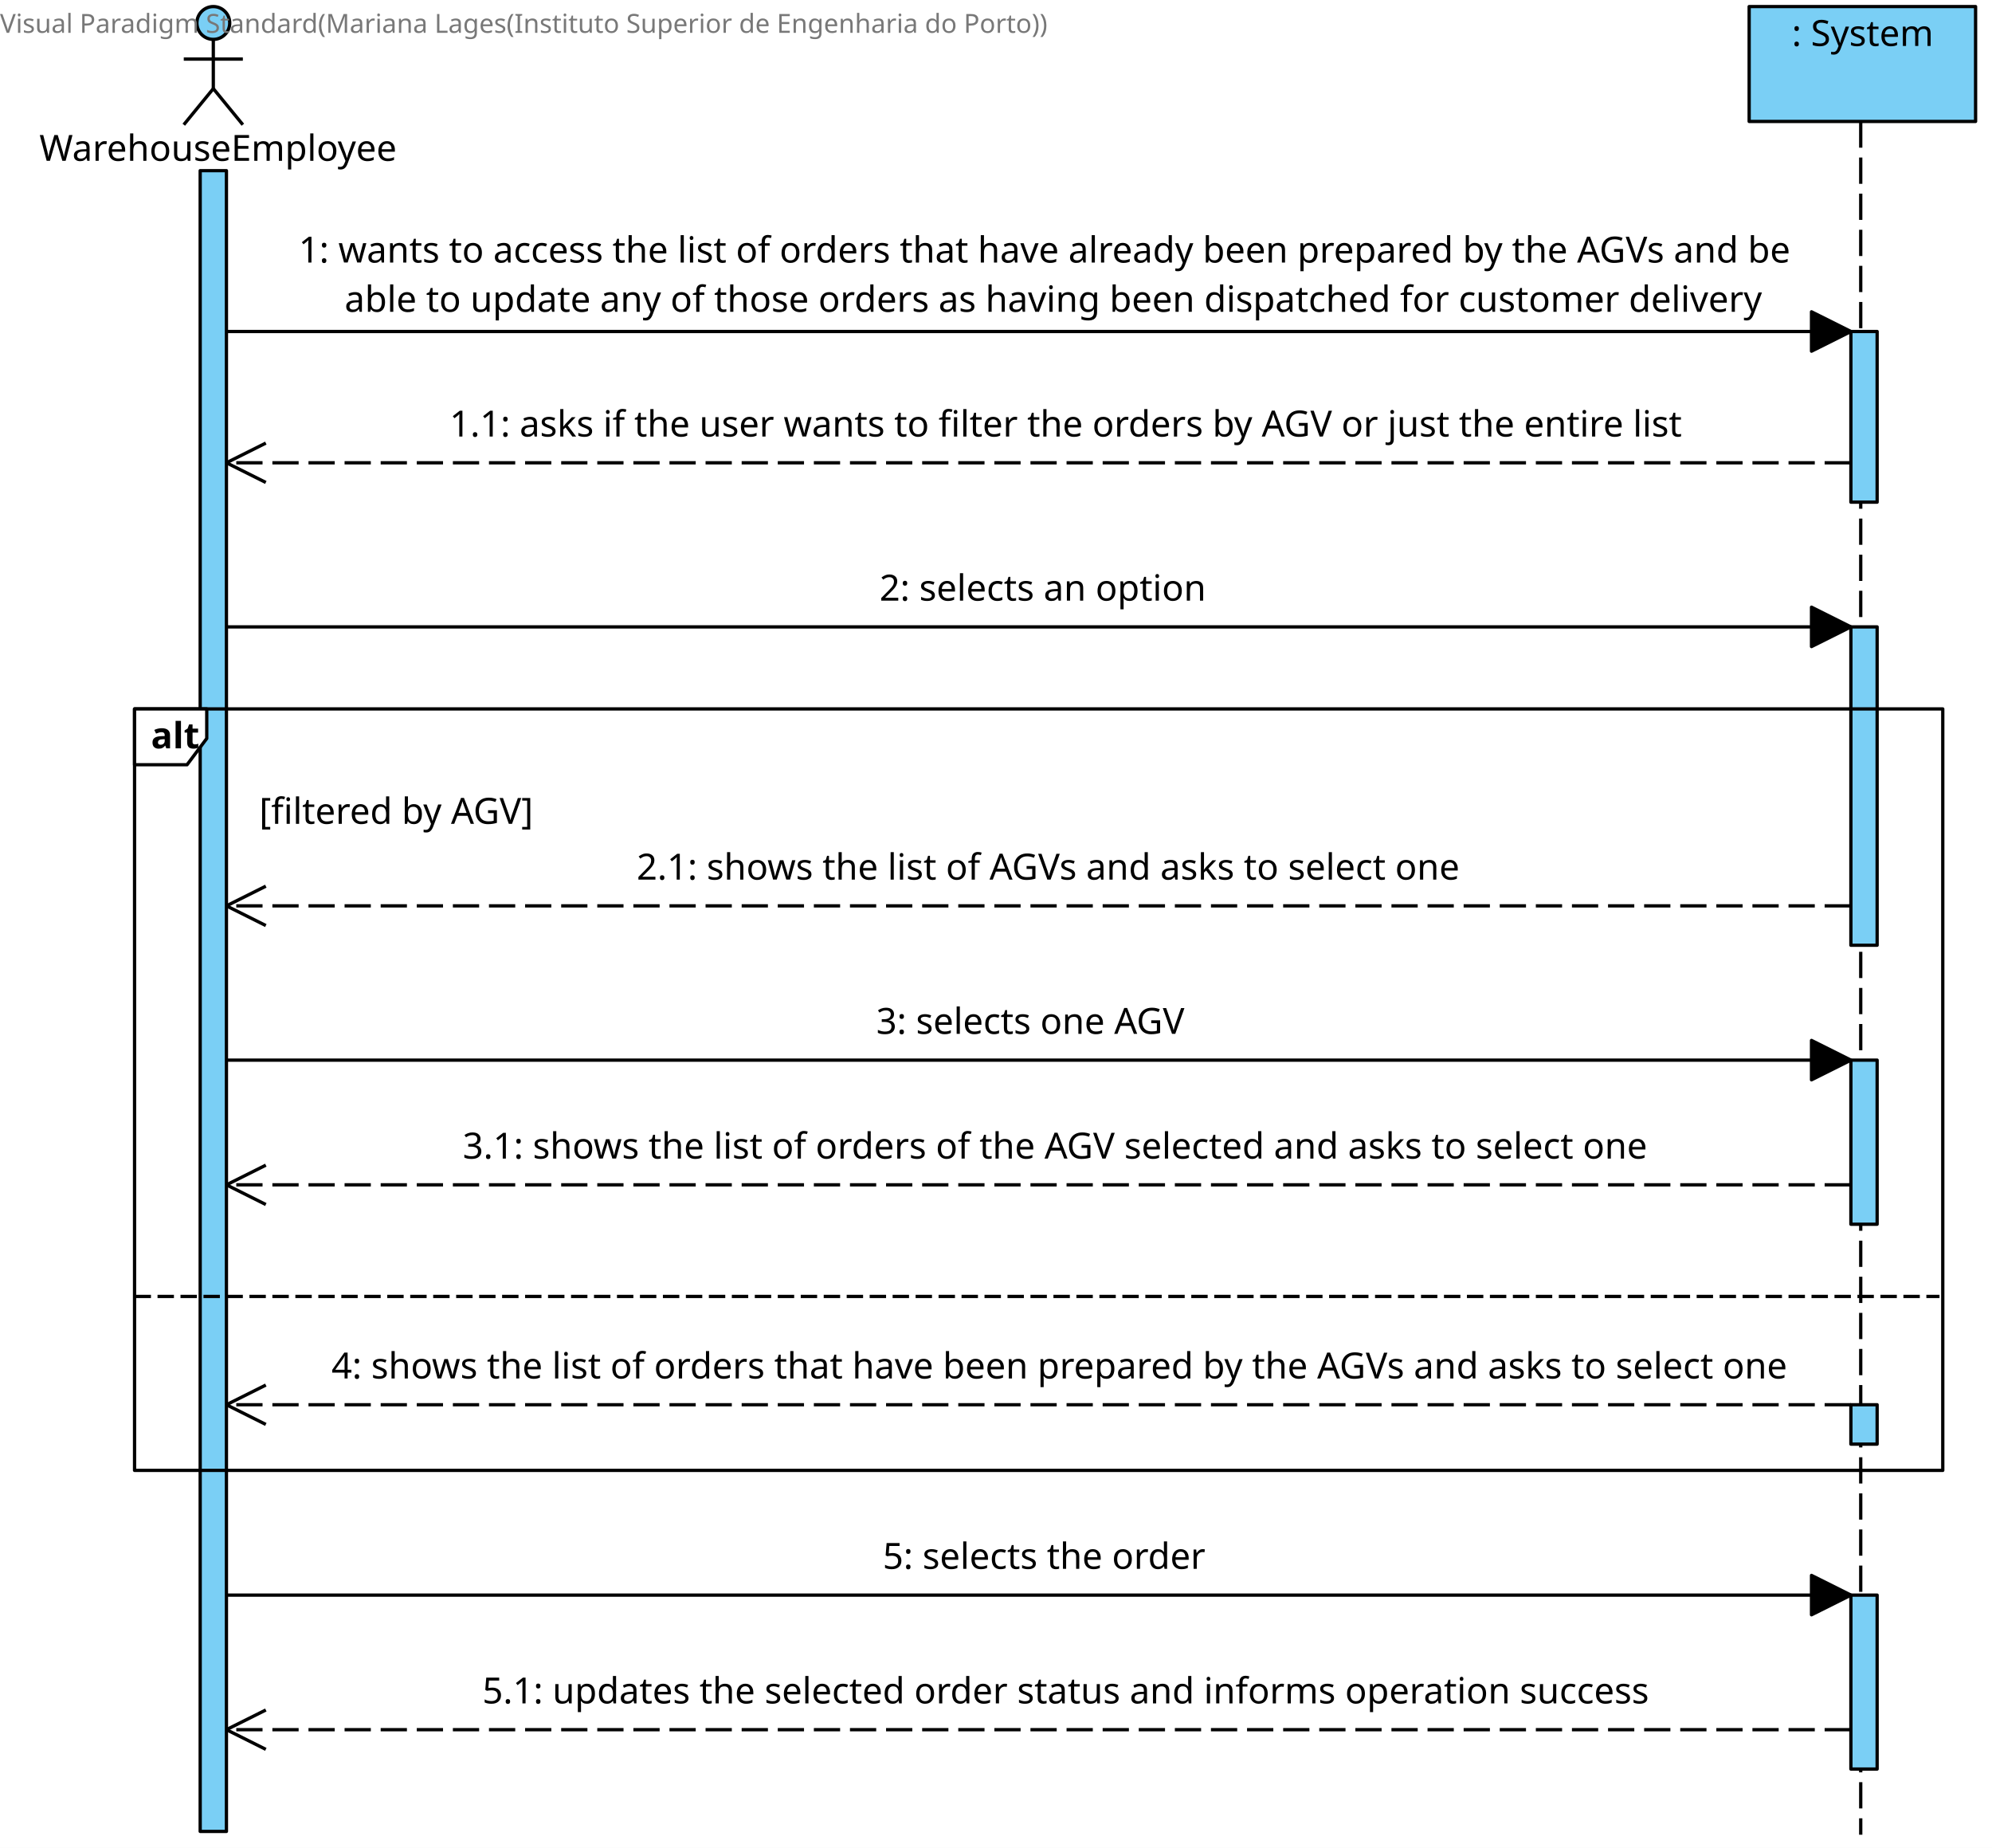
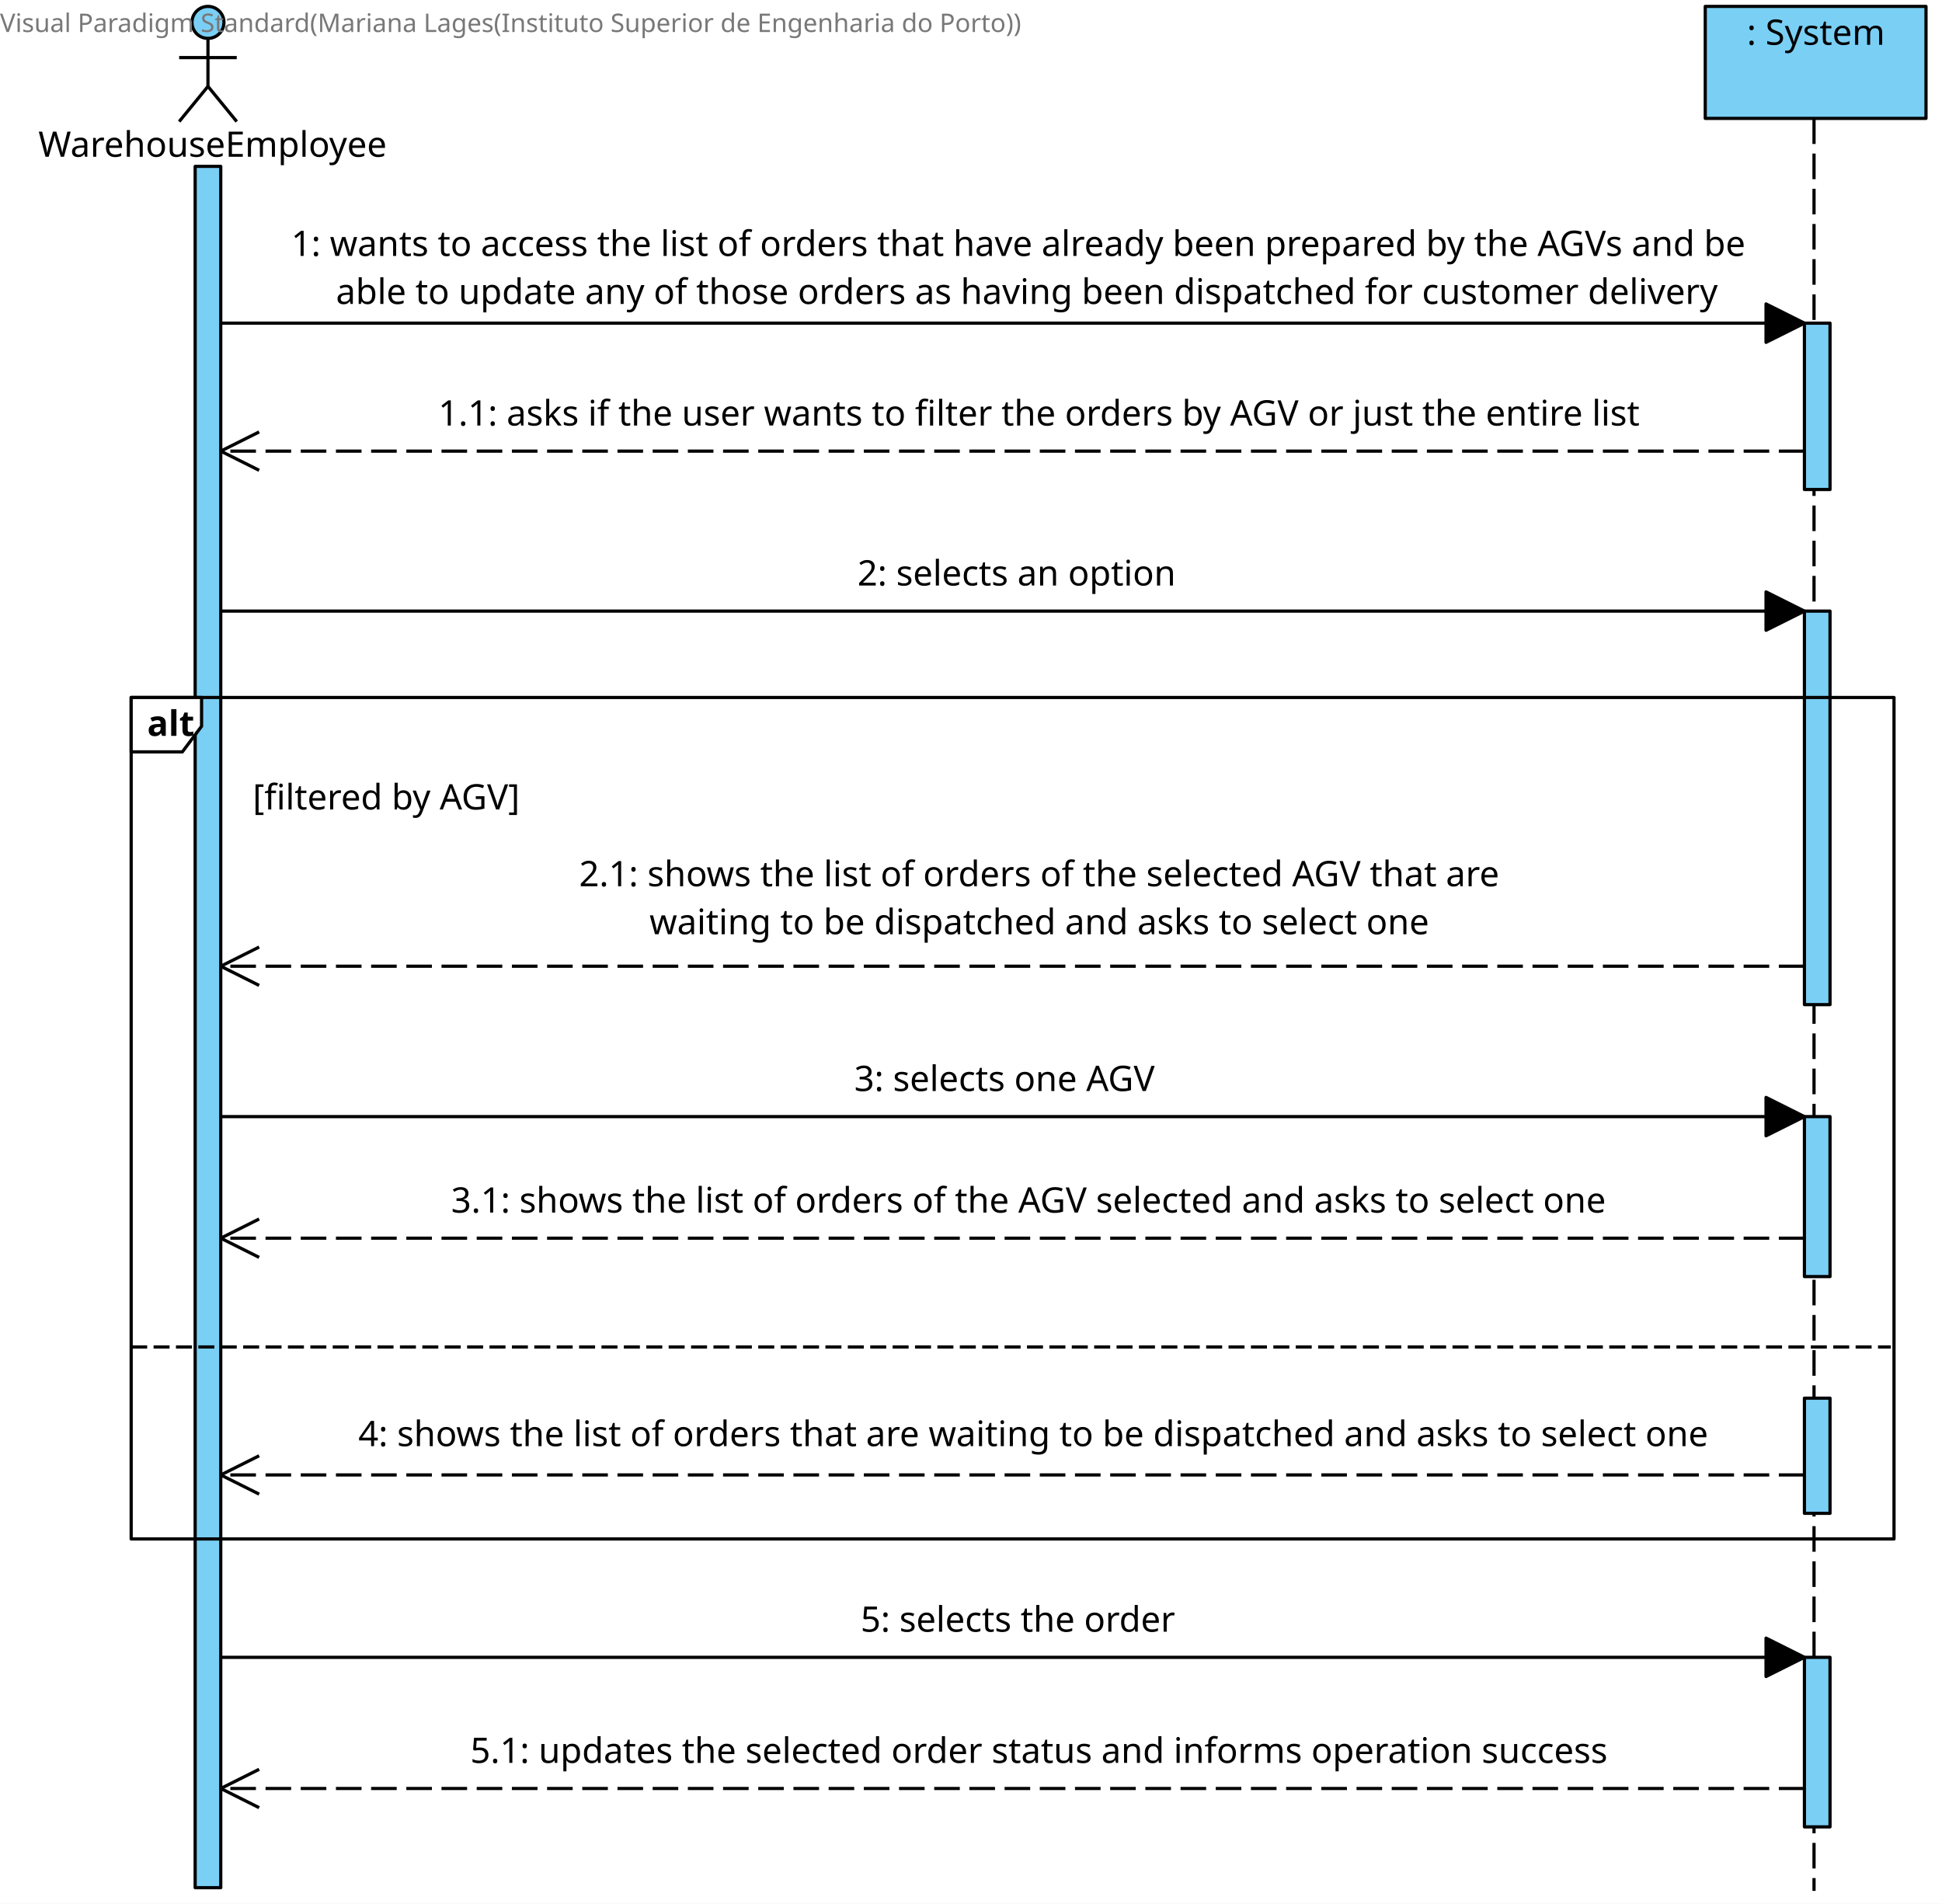
- <svg xmlns="http://www.w3.org/2000/svg" fill-opacity="0" color-rendering="auto" color-interpolation="auto" text-rendering="auto" stroke="rgb(0,0,0)" stroke-linecap="square" width="607" stroke-miterlimit="10" shape-rendering="auto" stroke-opacity="0" fill="rgb(0,0,0)" stroke-dasharray="none" font-weight="normal" stroke-width="1" height="563" font-family="'Dialog'" font-style="normal" stroke-linejoin="miter" font-size="12px" stroke-dashoffset="0" image-rendering="auto">
+ <svg xmlns="http://www.w3.org/2000/svg" fill-opacity="0" color-rendering="auto" color-interpolation="auto" text-rendering="auto" stroke="rgb(0,0,0)" stroke-linecap="square" width="607" stroke-miterlimit="10" shape-rendering="auto" stroke-opacity="0" fill="rgb(0,0,0)" stroke-dasharray="none" font-weight="normal" stroke-width="1" height="595" font-family="'Dialog'" font-style="normal" stroke-linejoin="miter" font-size="12px" stroke-dashoffset="0" image-rendering="auto">
  <defs id="genericDefs" />
  <g>
    <defs id="defs1">
      <clipPath clipPathUnits="userSpaceOnUse" id="clipPath1">
-         <path d="M-7 -7 L71 -7 L71 568 L-7 568 L-7 -7 Z" />
+         <path d="M-7 -7 L71 -7 L71 600 L-7 600 L-7 -7 Z" />
      </clipPath>
      <clipPath clipPathUnits="userSpaceOnUse" id="clipPath2">
-         <path d="M-7 -7 L81 -7 L81 568 L-7 568 L-7 -7 Z" />
+         <path d="M-7 -7 L81 -7 L81 600 L-7 600 L-7 -7 Z" />
      </clipPath>
      <clipPath clipPathUnits="userSpaceOnUse" id="clipPath3">
        <path d="M-7 -7 L19 -7 L19 63 L-7 63 L-7 -7 Z" />
      </clipPath>
      <clipPath clipPathUnits="userSpaceOnUse" id="clipPath4">
        <path d="M-7 -7 L19 -7 L19 64 L-7 64 L-7 -7 Z" />
      </clipPath>
      <clipPath clipPathUnits="userSpaceOnUse" id="clipPath5">
-         <path d="M-7 -7 L19 -7 L19 108 L-7 108 L-7 -7 Z" />
+         <path d="M-7 -7 L19 -7 L19 134 L-7 134 L-7 -7 Z" />
      </clipPath>
      <clipPath clipPathUnits="userSpaceOnUse" id="clipPath6">
-         <path d="M-7 -7 L562 -7 L562 243 L-7 243 L-7 -7 Z" />
+         <path d="M-7 -7 L562 -7 L562 274 L-7 274 L-7 -7 Z" />
      </clipPath>
      <clipPath clipPathUnits="userSpaceOnUse" id="clipPath7">
-         <path d="M118 24 L118 38 L38 38 L38 24 ZM-7 -7 L-7 243 L562 243 L562 -7 Z" />
+         <path d="M118 23 L118 38 L38 38 L38 23 ZM-7 -7 L-7 274 L562 274 L562 -7 Z" />
      </clipPath>
      <clipPath clipPathUnits="userSpaceOnUse" id="clipPath8">
        <path d="M0 0 L0 18 L23 18 L23 0 Z" />
      </clipPath>
      <clipPath clipPathUnits="userSpaceOnUse" id="clipPath9">
-         <path d="M-7 -7 L19 -7 L19 23 L-7 23 L-7 -7 Z" />
+         <path d="M-7 -7 L19 -7 L19 47 L-7 47 L-7 -7 Z" />
      </clipPath>
      <clipPath clipPathUnits="userSpaceOnUse" id="clipPath10">
        <path d="M-7 -7 L19 -7 L19 61 L-7 61 L-7 -7 Z" />
      </clipPath>
      <clipPath clipPathUnits="userSpaceOnUse" id="clipPath11">
-         <path d="M-7 -7 L562 -7 L562 63 L-7 63 L-7 -7 Z" />
+         <path d="M-7 -7 L562 -7 L562 70 L-7 70 L-7 -7 Z" />
      </clipPath>
      <clipPath clipPathUnits="userSpaceOnUse" id="clipPath12">
        <path d="M0 0 L0 4 L551 4 L551 0 Z" />
      </clipPath>
      <clipPath clipPathUnits="userSpaceOnUse" id="clipPath13">
-         <path d="M-7 -7 L562 -7 L562 173 L-7 173 L-7 -7 Z" />
+         <path d="M-7 -7 L562 -7 L562 197 L-7 197 L-7 -7 Z" />
      </clipPath>
      <clipPath clipPathUnits="userSpaceOnUse" id="clipPath14">
        <path d="M0 0 L0 15 L101 15 L101 0 Z" />
      </clipPath>
      <clipPath clipPathUnits="userSpaceOnUse" id="clipPath15">
        <path d="M-126 -15 L252 -15 L252 30 L-126 30 L-126 -15 Z" />
      </clipPath>
      <clipPath clipPathUnits="userSpaceOnUse" id="clipPath16">
        <path d="M-70 -15 L140 -15 L140 30 L-70 30 L-70 -15 Z" />
      </clipPath>
      <clipPath clipPathUnits="userSpaceOnUse" id="clipPath17">
        <path d="M0 0 L599 0 L599 104 L0 104 L0 0 Z" />
      </clipPath>
      <clipPath clipPathUnits="userSpaceOnUse" id="clipPath18">
        <path d="M525 17 L525 47 L56 47 L56 17 ZM485 70 L485 85 L109 85 L109 70 ZM109 0 L109 1 L0 1 L0 104 L599 104 L599 0 Z" />
      </clipPath>
      <clipPath clipPathUnits="userSpaceOnUse" id="clipPath19">
-         <path d="M517 30 L517 45 L72 45 L72 30 ZM354 88 L354 103 L240 103 L240 88 ZM0 0 L0 104 L599 104 L599 0 Z" />
+         <path d="M502 29 L502 44 L83 44 L83 29 ZM354 87 L354 102 L240 102 L240 87 ZM0 0 L0 104 L599 104 L599 0 Z" />
      </clipPath>
      <clipPath clipPathUnits="userSpaceOnUse" id="clipPath20">
        <path d="M354 30 L354 45 L240 45 L240 30 ZM477 71 L477 86 L117 86 L117 71 ZM0 0 L0 104 L599 104 L599 0 Z" />
      </clipPath>
      <clipPath clipPathUnits="userSpaceOnUse" id="clipPath21">
        <path d="M485 30 L485 45 L109 45 L109 30 ZM354 80 L354 95 L239 95 L239 80 ZM0 0 L0 104 L599 104 L599 0 L525 0 L525 7 L56 7 L56 0 Z" />
      </clipPath>
      <clipPath clipPathUnits="userSpaceOnUse" id="clipPath22">
        <path d="M354 30 L354 45 L239 45 L239 30 ZM0 0 L0 104 L599 104 L599 0 Z" />
      </clipPath>
      <clipPath clipPathUnits="userSpaceOnUse" id="clipPath23">
-         <path d="M429 30 L429 45 L165 45 L165 30 ZM354 77 L354 92 L239 92 L239 77 ZM0 0 L0 104 L599 104 L599 0 Z" />
+         <path d="M446 10 L446 46 L154 46 L154 10 ZM354 77 L354 92 L239 92 L239 77 ZM0 0 L0 104 L599 104 L599 0 Z" />
      </clipPath>
      <clipPath clipPathUnits="userSpaceOnUse" id="clipPath24">
        <path d="M354 30 L354 45 L239 45 L239 30 ZM481 68 L481 83 L113 83 L113 68 ZM0 0 L0 104 L599 104 L599 0 Z" />
      </clipPath>
      <clipPath clipPathUnits="userSpaceOnUse" id="clipPath25">
-         <path d="M481 30 L481 45 L113 45 L113 30 ZM0 0 L0 104 L72 104 L72 97 L517 97 L517 104 L599 104 L599 0 L354 0 L354 7 L239 7 L239 0 Z" />
+         <path d="M481 30 L481 45 L113 45 L113 30 ZM0 0 L0 104 L83 104 L83 103 L502 103 L502 104 L599 104 L599 0 L354 0 L354 7 L239 7 L239 0 Z" />
      </clipPath>
      <clipPath clipPathUnits="userSpaceOnUse" id="clipPath26">
        <path d="M477 30 L477 45 L117 45 L117 30 ZM0 0 L0 104 L599 104 L599 0 L354 0 L354 4 L240 4 L240 0 Z" />
      </clipPath>
      <clipPath clipPathUnits="userSpaceOnUse" id="clipPath27">
        <path d="M-360 -15 L720 -15 L720 30 L-360 30 L-360 -15 Z" />
      </clipPath>
      <clipPath clipPathUnits="userSpaceOnUse" id="clipPath28">
        <path d="M-368 -15 L736 -15 L736 30 L-368 30 L-368 -15 Z" />
      </clipPath>
      <clipPath clipPathUnits="userSpaceOnUse" id="clipPath29">
        <path d="M-115 -15 L230 -15 L230 30 L-115 30 L-115 -15 Z" />
      </clipPath>
      <clipPath clipPathUnits="userSpaceOnUse" id="clipPath30">
-         <path d="M-264 -15 L528 -15 L528 30 L-264 30 L-264 -15 Z" />
+         <path d="M-292 -36 L584 -36 L584 72 L-292 72 L-292 -36 Z" />
      </clipPath>
      <clipPath clipPathUnits="userSpaceOnUse" id="clipPath31">
        <path d="M-376 -15 L752 -15 L752 30 L-376 30 L-376 -15 Z" />
      </clipPath>
      <clipPath clipPathUnits="userSpaceOnUse" id="clipPath32">
        <path d="M-114 -15 L228 -15 L228 30 L-114 30 L-114 -15 Z" />
      </clipPath>
      <clipPath clipPathUnits="userSpaceOnUse" id="clipPath33">
-         <path d="M-445 -15 L890 -15 L890 30 L-445 30 L-445 -15 Z" />
+         <path d="M-419 -15 L838 -15 L838 30 L-419 30 L-419 -15 Z" />
      </clipPath>
      <clipPath clipPathUnits="userSpaceOnUse" id="clipPath34">
        <path d="M-469 -30 L938 -30 L938 60 L-469 60 L-469 -30 Z" />
      </clipPath>
    </defs>
    <g fill="white" text-rendering="geometricPrecision" fill-opacity="1" stroke-opacity="1" stroke="white">
-       <rect x="0" width="607" height="563" y="0" stroke="none" />
+       <rect x="0" width="607" height="595" y="0" stroke="none" />
    </g>
    <g font-size="11px" transform="translate(35,2)" fill-opacity="1" fill="rgb(122,207,245)" text-rendering="geometricPrecision" image-rendering="optimizeQuality" font-family="sans-serif" stroke="rgb(122,207,245)" stroke-opacity="1">
      <circle r="5" clip-path="url(#clipPath1)" cx="30" cy="5" stroke="none" />
-       <rect x="26" width="8" height="506" y="50" clip-path="url(#clipPath1)" stroke="none" />
+       <rect x="26" width="8" height="538" y="50" clip-path="url(#clipPath1)" stroke="none" />
    </g>
    <g stroke-linecap="butt" font-size="11px" transform="translate(35,2)" fill-opacity="1" fill="black" text-rendering="geometricPrecision" image-rendering="optimizeQuality" font-family="sans-serif" stroke-linejoin="round" stroke="black" stroke-opacity="1" stroke-miterlimit="0">
      <circle fill="none" r="5" clip-path="url(#clipPath1)" cx="30" cy="5" />
-       <rect fill="none" x="26" width="8" height="506" y="50" clip-path="url(#clipPath1)" />
+       <rect fill="none" x="26" width="8" height="538" y="50" clip-path="url(#clipPath1)" />
      <line y2="25" fill="none" x1="30" clip-path="url(#clipPath1)" x2="30" y1="10" />
      <line y2="36" fill="none" x1="30" clip-path="url(#clipPath1)" x2="21" y1="25" />
      <line y2="36" fill="none" x1="30" clip-path="url(#clipPath1)" x2="39" y1="25" />
      <line y2="16" fill="none" x1="21" clip-path="url(#clipPath1)" x2="39" y1="16" />
    </g>
    <g font-size="11px" transform="translate(533,2)" fill-opacity="1" fill="rgb(122,207,245)" text-rendering="geometricPrecision" image-rendering="optimizeQuality" font-family="sans-serif" stroke="rgb(122,207,245)" stroke-opacity="1">
      <rect x="0" width="69" height="35" y="0" clip-path="url(#clipPath2)" stroke="none" />
    </g>
    <g stroke-linecap="butt" font-size="11px" transform="translate(533,2)" fill-opacity="1" fill="black" text-rendering="geometricPrecision" image-rendering="optimizeQuality" font-family="sans-serif" stroke-linejoin="round" stroke="black" stroke-opacity="1" stroke-miterlimit="0">
      <rect fill="none" x="0" width="69" height="35" y="0" clip-path="url(#clipPath2)" />
-       <line clip-path="url(#clipPath2)" fill="none" x1="34" x2="34" y1="35" y2="557" stroke-linejoin="bevel" stroke-dasharray="8,3" />
+       <line clip-path="url(#clipPath2)" fill="none" x1="34" x2="34" y1="35" y2="589" stroke-linejoin="bevel" stroke-dasharray="8,3" />
    </g>
    <g font-size="11px" transform="translate(564,101)" fill-opacity="1" fill="rgb(122,207,245)" text-rendering="geometricPrecision" image-rendering="optimizeQuality" font-family="sans-serif" stroke="rgb(122,207,245)" stroke-opacity="1">
      <rect x="0" width="8" height="52" y="0" clip-path="url(#clipPath3)" stroke="none" />
    </g>
    <g stroke-linecap="butt" font-size="11px" transform="translate(564,101)" fill-opacity="1" fill="black" text-rendering="geometricPrecision" image-rendering="optimizeQuality" font-family="sans-serif" stroke-linejoin="round" stroke="black" stroke-opacity="1" stroke-miterlimit="0">
      <rect fill="none" x="0" width="8" height="52" y="0" clip-path="url(#clipPath3)" />
    </g>
-     <g font-size="11px" transform="translate(564,486)" fill-opacity="1" fill="rgb(122,207,245)" text-rendering="geometricPrecision" image-rendering="optimizeQuality" font-family="sans-serif" stroke="rgb(122,207,245)" stroke-opacity="1">
+     <g font-size="11px" transform="translate(564,518)" fill-opacity="1" fill="rgb(122,207,245)" text-rendering="geometricPrecision" image-rendering="optimizeQuality" font-family="sans-serif" stroke="rgb(122,207,245)" stroke-opacity="1">
      <rect x="0" width="8" height="53" y="0" clip-path="url(#clipPath4)" stroke="none" />
    </g>
-     <g stroke-linecap="butt" font-size="11px" transform="translate(564,486)" fill-opacity="1" fill="black" text-rendering="geometricPrecision" image-rendering="optimizeQuality" font-family="sans-serif" stroke-linejoin="round" stroke="black" stroke-opacity="1" stroke-miterlimit="0">
+     <g stroke-linecap="butt" font-size="11px" transform="translate(564,518)" fill-opacity="1" fill="black" text-rendering="geometricPrecision" image-rendering="optimizeQuality" font-family="sans-serif" stroke-linejoin="round" stroke="black" stroke-opacity="1" stroke-miterlimit="0">
      <rect fill="none" x="0" width="8" height="53" y="0" clip-path="url(#clipPath4)" />
    </g>
    <g font-size="11px" transform="translate(564,191)" fill-opacity="1" fill="rgb(122,207,245)" text-rendering="geometricPrecision" image-rendering="optimizeQuality" font-family="sans-serif" stroke="rgb(122,207,245)" stroke-opacity="1">
-       <rect x="0" width="8" height="97" y="0" clip-path="url(#clipPath5)" stroke="none" />
+       <rect x="0" width="8" height="123" y="0" clip-path="url(#clipPath5)" stroke="none" />
    </g>
    <g stroke-linecap="butt" font-size="11px" transform="translate(564,191)" fill-opacity="1" fill="black" text-rendering="geometricPrecision" image-rendering="optimizeQuality" font-family="sans-serif" stroke-linejoin="round" stroke="black" stroke-opacity="1" stroke-miterlimit="0">
-       <rect fill="none" x="0" width="8" height="97" y="0" clip-path="url(#clipPath5)" />
-     </g>
-     <g fill-opacity="1" text-rendering="geometricPrecision" stroke="black" stroke-linecap="butt" transform="translate(41,216)" stroke-miterlimit="0" stroke-opacity="1" fill="black" font-weight="bold" font-family="sans-serif" stroke-linejoin="round" font-size="11px" image-rendering="optimizeQuality">
-       <rect fill="none" x="0" width="551" height="232" y="0" clip-path="url(#clipPath7)" />
-     </g>
-     <g font-size="11px" transform="translate(41,216)" fill-opacity="1" fill="white" text-rendering="geometricPrecision" image-rendering="optimizeQuality" font-family="sans-serif" stroke="white" font-weight="bold" stroke-opacity="1">
+       <rect fill="none" x="0" width="8" height="123" y="0" clip-path="url(#clipPath5)" />
+     </g>
+     <g fill-opacity="1" text-rendering="geometricPrecision" stroke="black" stroke-linecap="butt" transform="translate(41,218)" stroke-miterlimit="0" stroke-opacity="1" fill="black" font-weight="bold" font-family="sans-serif" stroke-linejoin="round" font-size="11px" image-rendering="optimizeQuality">
+       <rect fill="none" x="0" width="551" height="263" y="0" clip-path="url(#clipPath7)" />
+     </g>
+     <g font-size="11px" transform="translate(41,218)" fill-opacity="1" fill="white" text-rendering="geometricPrecision" image-rendering="optimizeQuality" font-family="sans-serif" stroke="white" font-weight="bold" stroke-opacity="1">
      <path d="M22 0 L22 9 L16 17 L0 17 L0 0 Z" stroke="none" clip-path="url(#clipPath7)" />
    </g>
-     <g fill-opacity="1" text-rendering="geometricPrecision" stroke="black" stroke-linecap="butt" transform="translate(41,216)" stroke-miterlimit="0" stroke-opacity="1" fill="black" font-weight="bold" font-family="sans-serif" stroke-linejoin="round" font-size="11px" image-rendering="optimizeQuality">
+     <g fill-opacity="1" text-rendering="geometricPrecision" stroke="black" stroke-linecap="butt" transform="translate(41,218)" stroke-miterlimit="0" stroke-opacity="1" fill="black" font-weight="bold" font-family="sans-serif" stroke-linejoin="round" font-size="11px" image-rendering="optimizeQuality">
      <path fill="none" d="M22 0 L22 9 L16 17 L0 17 L0 0 Z" clip-path="url(#clipPath7)" />
    </g>
-     <g font-size="11px" transform="translate(41,216)" fill-opacity="1" fill="black" text-rendering="geometricPrecision" image-rendering="optimizeQuality" font-family="sans-serif" stroke="black" font-weight="bold" stroke-opacity="1">
+     <g font-size="11px" transform="translate(41,218)" fill-opacity="1" fill="black" text-rendering="geometricPrecision" image-rendering="optimizeQuality" font-family="sans-serif" stroke="black" font-weight="bold" stroke-opacity="1">
      <text x="5" xml:space="preserve" y="12" clip-path="url(#clipPath8)" stroke="none">alt</text>
    </g>
-     <g font-size="11px" transform="translate(564,428)" fill-opacity="1" fill="rgb(122,207,245)" text-rendering="geometricPrecision" image-rendering="optimizeQuality" font-family="sans-serif" stroke="rgb(122,207,245)" stroke-opacity="1">
-       <rect x="0" width="8" height="12" y="0" clip-path="url(#clipPath9)" stroke="none" />
-     </g>
-     <g stroke-linecap="butt" font-size="11px" transform="translate(564,428)" fill-opacity="1" fill="black" text-rendering="geometricPrecision" image-rendering="optimizeQuality" font-family="sans-serif" stroke-linejoin="round" stroke="black" stroke-opacity="1" stroke-miterlimit="0">
-       <rect fill="none" x="0" width="8" height="12" y="0" clip-path="url(#clipPath9)" />
-     </g>
-     <g font-size="11px" transform="translate(564,323)" fill-opacity="1" fill="rgb(122,207,245)" text-rendering="geometricPrecision" image-rendering="optimizeQuality" font-family="sans-serif" stroke="rgb(122,207,245)" stroke-opacity="1">
+     <g font-size="11px" transform="translate(564,437)" fill-opacity="1" fill="rgb(122,207,245)" text-rendering="geometricPrecision" image-rendering="optimizeQuality" font-family="sans-serif" stroke="rgb(122,207,245)" stroke-opacity="1">
+       <rect x="0" width="8" height="36" y="0" clip-path="url(#clipPath9)" stroke="none" />
+     </g>
+     <g stroke-linecap="butt" font-size="11px" transform="translate(564,437)" fill-opacity="1" fill="black" text-rendering="geometricPrecision" image-rendering="optimizeQuality" font-family="sans-serif" stroke-linejoin="round" stroke="black" stroke-opacity="1" stroke-miterlimit="0">
+       <rect fill="none" x="0" width="8" height="36" y="0" clip-path="url(#clipPath9)" />
+     </g>
+     <g font-size="11px" transform="translate(564,349)" fill-opacity="1" fill="rgb(122,207,245)" text-rendering="geometricPrecision" image-rendering="optimizeQuality" font-family="sans-serif" stroke="rgb(122,207,245)" stroke-opacity="1">
      <rect x="0" width="8" height="50" y="0" clip-path="url(#clipPath10)" stroke="none" />
    </g>
-     <g stroke-linecap="butt" font-size="11px" transform="translate(564,323)" fill-opacity="1" fill="black" text-rendering="geometricPrecision" image-rendering="optimizeQuality" font-family="sans-serif" stroke-linejoin="round" stroke="black" stroke-opacity="1" stroke-miterlimit="0">
+     <g stroke-linecap="butt" font-size="11px" transform="translate(564,349)" fill-opacity="1" fill="black" text-rendering="geometricPrecision" image-rendering="optimizeQuality" font-family="sans-serif" stroke-linejoin="round" stroke="black" stroke-opacity="1" stroke-miterlimit="0">
      <rect fill="none" x="0" width="8" height="50" y="0" clip-path="url(#clipPath10)" />
    </g>
-     <g fill-opacity="1" text-rendering="geometricPrecision" stroke="black" stroke-linecap="butt" transform="translate(41,234)" stroke-miterlimit="0" stroke-opacity="1" fill="black" stroke-dasharray="5,2" font-family="sans-serif" stroke-linejoin="bevel" font-size="11px" image-rendering="optimizeQuality">
-       <line y2="161" fill="none" x1="0" clip-path="url(#clipPath13)" x2="550" y1="161" />
-     </g>
-     <g font-size="11px" transform="translate(69,239)" fill-opacity="1" fill="white" text-rendering="geometricPrecision" image-rendering="optimizeQuality" font-family="sans-serif" stroke="white" stroke-opacity="1">
+     <g fill-opacity="1" text-rendering="geometricPrecision" stroke="black" stroke-linecap="butt" transform="translate(41,236)" stroke-miterlimit="0" stroke-opacity="1" fill="black" stroke-dasharray="5,2" font-family="sans-serif" stroke-linejoin="bevel" font-size="11px" image-rendering="optimizeQuality">
+       <line y2="185" fill="none" x1="0" clip-path="url(#clipPath13)" x2="550" y1="185" />
+     </g>
+     <g font-size="11px" transform="translate(69,241)" fill-opacity="1" fill="white" text-rendering="geometricPrecision" image-rendering="optimizeQuality" font-family="sans-serif" stroke="white" stroke-opacity="1">
      <rect x="9" width="82" height="17" y="-1" clip-path="url(#clipPath14)" stroke="none" />
      <text fill="black" x="10" xml:space="preserve" y="12" clip-path="url(#clipPath14)" stroke="none">[filtered by AGV]</text>
    </g>
    <g font-size="11px" transform="translate(2,37)" fill-opacity="1" fill="black" text-rendering="geometricPrecision" image-rendering="optimizeQuality" font-family="sans-serif" stroke="black" stroke-opacity="1">
      <text x="10" xml:space="preserve" y="12" clip-path="url(#clipPath15)" stroke="none">WarehouseEmployee</text>
    </g>
    <g font-size="11px" transform="translate(533,2)" fill-opacity="1" fill="black" text-rendering="geometricPrecision" image-rendering="optimizeQuality" font-family="sans-serif" stroke="black" stroke-opacity="1">
      <text x="13" xml:space="preserve" y="12" clip-path="url(#clipPath16)" stroke="none">: System</text>
    </g>
    <g stroke-linecap="butt" font-size="11px" transform="translate(19,51)" fill-opacity="1" fill="black" text-rendering="geometricPrecision" image-rendering="optimizeQuality" font-family="sans-serif" stroke-linejoin="round" stroke="black" stroke-opacity="1">
      <line y2="50" fill="none" x1="50" clip-path="url(#clipPath18)" x2="545" y1="50" />
      <polygon points=" 545 50 533 44 533 56" clip-path="url(#clipPath18)" stroke="none" />
      <polygon fill="none" points=" 545 50 533 44 533 56" clip-path="url(#clipPath18)" />
    </g>
-     <g fill-opacity="1" text-rendering="geometricPrecision" stroke="black" stroke-linecap="butt" transform="translate(19,378)" stroke-miterlimit="0" stroke-opacity="1" fill="black" stroke-dasharray="8,3" font-family="sans-serif" stroke-linejoin="round" font-size="11px" image-rendering="optimizeQuality">
+     <g fill-opacity="1" text-rendering="geometricPrecision" stroke="black" stroke-linecap="butt" transform="translate(19,411)" stroke-miterlimit="0" stroke-opacity="1" fill="black" stroke-dasharray="8,3" font-family="sans-serif" stroke-linejoin="round" font-size="11px" image-rendering="optimizeQuality">
      <line y2="50" fill="none" x1="545" clip-path="url(#clipPath19)" x2="50" y1="50" />
      <line clip-path="url(#clipPath19)" fill="none" x1="50" x2="62" y1="50" y2="56" stroke-dasharray="none" stroke-miterlimit="10" />
      <line clip-path="url(#clipPath19)" fill="none" x1="50" x2="62" y1="50" y2="44" stroke-dasharray="none" stroke-miterlimit="10" />
    </g>
-     <g stroke-linecap="butt" font-size="11px" transform="translate(19,436)" fill-opacity="1" fill="black" text-rendering="geometricPrecision" image-rendering="optimizeQuality" font-family="sans-serif" stroke-linejoin="round" stroke="black" stroke-opacity="1">
+     <g stroke-linecap="butt" font-size="11px" transform="translate(19,468)" fill-opacity="1" fill="black" text-rendering="geometricPrecision" image-rendering="optimizeQuality" font-family="sans-serif" stroke-linejoin="round" stroke="black" stroke-opacity="1">
      <line y2="50" fill="none" x1="50" clip-path="url(#clipPath20)" x2="545" y1="50" />
      <polygon points=" 545 50 533 44 533 56" clip-path="url(#clipPath20)" stroke="none" />
      <polygon fill="none" points=" 545 50 533 44 533 56" clip-path="url(#clipPath20)" />
    </g>
    <g fill-opacity="1" text-rendering="geometricPrecision" stroke="black" stroke-linecap="butt" transform="translate(19,91)" stroke-miterlimit="0" stroke-opacity="1" fill="black" stroke-dasharray="8,3" font-family="sans-serif" stroke-linejoin="round" font-size="11px" image-rendering="optimizeQuality">
      <line y2="50" fill="none" x1="545" clip-path="url(#clipPath21)" x2="50" y1="50" />
      <line clip-path="url(#clipPath21)" fill="none" x1="50" x2="62" y1="50" y2="56" stroke-dasharray="none" stroke-miterlimit="10" />
      <line clip-path="url(#clipPath21)" fill="none" x1="50" x2="62" y1="50" y2="44" stroke-dasharray="none" stroke-miterlimit="10" />
    </g>
    <g stroke-linecap="butt" font-size="11px" transform="translate(19,141)" fill-opacity="1" fill="black" text-rendering="geometricPrecision" image-rendering="optimizeQuality" font-family="sans-serif" stroke-linejoin="round" stroke="black" stroke-opacity="1">
      <line y2="50" fill="none" x1="50" clip-path="url(#clipPath22)" x2="545" y1="50" />
      <polygon points=" 545 50 533 44 533 56" clip-path="url(#clipPath22)" stroke="none" />
      <polygon fill="none" points=" 545 50 533 44 533 56" clip-path="url(#clipPath22)" />
    </g>
-     <g fill-opacity="1" text-rendering="geometricPrecision" stroke="black" stroke-linecap="butt" transform="translate(19,226)" stroke-miterlimit="0" stroke-opacity="1" fill="black" stroke-dasharray="8,3" font-family="sans-serif" stroke-linejoin="round" font-size="11px" image-rendering="optimizeQuality">
+     <g fill-opacity="1" text-rendering="geometricPrecision" stroke="black" stroke-linecap="butt" transform="translate(19,252)" stroke-miterlimit="0" stroke-opacity="1" fill="black" stroke-dasharray="8,3" font-family="sans-serif" stroke-linejoin="round" font-size="11px" image-rendering="optimizeQuality">
      <line y2="50" fill="none" x1="545" clip-path="url(#clipPath23)" x2="50" y1="50" />
      <line clip-path="url(#clipPath23)" fill="none" x1="50" x2="62" y1="50" y2="56" stroke-dasharray="none" stroke-miterlimit="10" />
      <line clip-path="url(#clipPath23)" fill="none" x1="50" x2="62" y1="50" y2="44" stroke-dasharray="none" stroke-miterlimit="10" />
    </g>
-     <g stroke-linecap="butt" font-size="11px" transform="translate(19,273)" fill-opacity="1" fill="black" text-rendering="geometricPrecision" image-rendering="optimizeQuality" font-family="sans-serif" stroke-linejoin="round" stroke="black" stroke-opacity="1">
+     <g stroke-linecap="butt" font-size="11px" transform="translate(19,299)" fill-opacity="1" fill="black" text-rendering="geometricPrecision" image-rendering="optimizeQuality" font-family="sans-serif" stroke-linejoin="round" stroke="black" stroke-opacity="1">
      <line y2="50" fill="none" x1="50" clip-path="url(#clipPath24)" x2="545" y1="50" />
      <polygon points=" 545 50 533 44 533 56" clip-path="url(#clipPath24)" stroke="none" />
      <polygon fill="none" points=" 545 50 533 44 533 56" clip-path="url(#clipPath24)" />
    </g>
-     <g fill-opacity="1" text-rendering="geometricPrecision" stroke="black" stroke-linecap="butt" transform="translate(19,311)" stroke-miterlimit="0" stroke-opacity="1" fill="black" stroke-dasharray="8,3" font-family="sans-serif" stroke-linejoin="round" font-size="11px" image-rendering="optimizeQuality">
+     <g fill-opacity="1" text-rendering="geometricPrecision" stroke="black" stroke-linecap="butt" transform="translate(19,337)" stroke-miterlimit="0" stroke-opacity="1" fill="black" stroke-dasharray="8,3" font-family="sans-serif" stroke-linejoin="round" font-size="11px" image-rendering="optimizeQuality">
      <line y2="50" fill="none" x1="545" clip-path="url(#clipPath25)" x2="50" y1="50" />
      <line clip-path="url(#clipPath25)" fill="none" x1="50" x2="62" y1="50" y2="56" stroke-dasharray="none" stroke-miterlimit="10" />
      <line clip-path="url(#clipPath25)" fill="none" x1="50" x2="62" y1="50" y2="44" stroke-dasharray="none" stroke-miterlimit="10" />
    </g>
-     <g fill-opacity="1" text-rendering="geometricPrecision" stroke="black" stroke-linecap="butt" transform="translate(19,477)" stroke-miterlimit="0" stroke-opacity="1" fill="black" stroke-dasharray="8,3" font-family="sans-serif" stroke-linejoin="round" font-size="11px" image-rendering="optimizeQuality">
+     <g fill-opacity="1" text-rendering="geometricPrecision" stroke="black" stroke-linecap="butt" transform="translate(19,509)" stroke-miterlimit="0" stroke-opacity="1" fill="black" stroke-dasharray="8,3" font-family="sans-serif" stroke-linejoin="round" font-size="11px" image-rendering="optimizeQuality">
      <line y2="50" fill="none" x1="545" clip-path="url(#clipPath26)" x2="50" y1="50" />
      <line clip-path="url(#clipPath26)" fill="none" x1="50" x2="62" y1="50" y2="56" stroke-dasharray="none" stroke-miterlimit="10" />
      <line clip-path="url(#clipPath26)" fill="none" x1="50" x2="62" y1="50" y2="44" stroke-dasharray="none" stroke-miterlimit="10" />
    </g>
-     <g font-size="11px" transform="translate(136,507)" fill-opacity="1" fill="white" text-rendering="geometricPrecision" image-rendering="optimizeQuality" font-family="sans-serif" stroke="white" stroke-opacity="1">
+     <g font-size="11px" transform="translate(136,539)" fill-opacity="1" fill="white" text-rendering="geometricPrecision" image-rendering="optimizeQuality" font-family="sans-serif" stroke="white" stroke-opacity="1">
      <rect x="0" width="360" height="15" y="0" clip-path="url(#clipPath27)" stroke="none" />
      <text fill="black" x="11" xml:space="preserve" y="12" clip-path="url(#clipPath27)" stroke="none">5.1: updates the selected order status and informs operation success</text>
    </g>
-     <g font-size="11px" transform="translate(132,341)" fill-opacity="1" fill="white" text-rendering="geometricPrecision" image-rendering="optimizeQuality" font-family="sans-serif" stroke="white" stroke-opacity="1">
+     <g font-size="11px" transform="translate(132,367)" fill-opacity="1" fill="white" text-rendering="geometricPrecision" image-rendering="optimizeQuality" font-family="sans-serif" stroke="white" stroke-opacity="1">
      <rect x="0" width="368" height="15" y="0" clip-path="url(#clipPath28)" stroke="none" />
      <text fill="black" x="9" xml:space="preserve" y="12" clip-path="url(#clipPath28)" stroke="none">3.1: shows the list of orders of the AGV selected and asks to select one</text>
    </g>
-     <g font-size="11px" transform="translate(258,303)" fill-opacity="1" fill="white" text-rendering="geometricPrecision" image-rendering="optimizeQuality" font-family="sans-serif" stroke="white" stroke-opacity="1">
+     <g font-size="11px" transform="translate(258,329)" fill-opacity="1" fill="white" text-rendering="geometricPrecision" image-rendering="optimizeQuality" font-family="sans-serif" stroke="white" stroke-opacity="1">
      <rect x="0" width="115" height="15" y="0" clip-path="url(#clipPath29)" stroke="none" />
      <text fill="black" x="9" xml:space="preserve" y="12" clip-path="url(#clipPath29)" stroke="none">3: selects one AGV</text>
    </g>
-     <g font-size="11px" transform="translate(184,256)" fill-opacity="1" fill="white" text-rendering="geometricPrecision" image-rendering="optimizeQuality" font-family="sans-serif" stroke="white" stroke-opacity="1">
-       <rect x="0" width="264" height="15" y="0" clip-path="url(#clipPath30)" stroke="none" />
-       <text fill="black" x="10" xml:space="preserve" y="12" clip-path="url(#clipPath30)" stroke="none">2.1: shows the list of AGVs and asks to select one</text>
+     <g font-size="11px" transform="translate(173,262)" fill-opacity="1" fill="white" text-rendering="geometricPrecision" image-rendering="optimizeQuality" font-family="sans-serif" stroke="white" stroke-opacity="1">
+       <rect x="0" width="292" height="36" y="0" clip-path="url(#clipPath30)" stroke="none" />
+       <text fill="black" x="8" xml:space="preserve" y="15" clip-path="url(#clipPath30)" stroke="none">2.1: shows the list of orders of the selected AGV that are</text>
+       <text fill="black" x="30" xml:space="preserve" y="30" clip-path="url(#clipPath30)" stroke="none">waiting to be dispatched and asks to select one</text>
    </g>
    <g font-size="11px" transform="translate(258,171)" fill-opacity="1" fill="white" text-rendering="geometricPrecision" image-rendering="optimizeQuality" font-family="sans-serif" stroke="white" stroke-opacity="1">
      <rect x="0" width="115" height="15" y="0" clip-path="url(#clipPath29)" stroke="none" />
      <text fill="black" x="10" xml:space="preserve" y="12" clip-path="url(#clipPath29)" stroke="none">2: selects an option</text>
    </g>
    <g font-size="11px" transform="translate(128,121)" fill-opacity="1" fill="white" text-rendering="geometricPrecision" image-rendering="optimizeQuality" font-family="sans-serif" stroke="white" stroke-opacity="1">
      <rect x="0" width="376" height="15" y="0" clip-path="url(#clipPath31)" stroke="none" />
      <text fill="black" x="9" xml:space="preserve" y="12" clip-path="url(#clipPath31)" stroke="none">1.1: asks if the user wants to filter the orders by AGV or just the entire list</text>
    </g>
-     <g font-size="11px" transform="translate(259,466)" fill-opacity="1" fill="white" text-rendering="geometricPrecision" image-rendering="optimizeQuality" font-family="sans-serif" stroke="white" stroke-opacity="1">
+     <g font-size="11px" transform="translate(259,498)" fill-opacity="1" fill="white" text-rendering="geometricPrecision" image-rendering="optimizeQuality" font-family="sans-serif" stroke="white" stroke-opacity="1">
      <rect x="0" width="114" height="15" y="0" clip-path="url(#clipPath32)" stroke="none" />
      <text fill="black" x="10" xml:space="preserve" y="12" clip-path="url(#clipPath32)" stroke="none">5: selects the order</text>
    </g>
-     <g font-size="11px" transform="translate(91,408)" fill-opacity="1" fill="white" text-rendering="geometricPrecision" image-rendering="optimizeQuality" font-family="sans-serif" stroke="white" stroke-opacity="1">
-       <rect x="0" width="445" height="15" y="0" clip-path="url(#clipPath33)" stroke="none" />
-       <text fill="black" x="10" xml:space="preserve" y="12" clip-path="url(#clipPath33)" stroke="none">4: shows the list of orders that have been prepared by the AGVs and asks to select one</text>
+     <g font-size="11px" transform="translate(102,440)" fill-opacity="1" fill="white" text-rendering="geometricPrecision" image-rendering="optimizeQuality" font-family="sans-serif" stroke="white" stroke-opacity="1">
+       <rect x="0" width="419" height="15" y="0" clip-path="url(#clipPath33)" stroke="none" />
+       <text fill="black" x="10" xml:space="preserve" y="12" clip-path="url(#clipPath33)" stroke="none">4: shows the list of orders that are waiting to be dispatched and asks to select one</text>
    </g>
    <g font-size="11px" transform="translate(75,68)" fill-opacity="1" fill="white" text-rendering="geometricPrecision" image-rendering="optimizeQuality" font-family="sans-serif" stroke="white" stroke-opacity="1">
      <rect x="0" width="469" height="30" y="0" clip-path="url(#clipPath34)" stroke="none" />
      <text fill="black" x="16" xml:space="preserve" y="12" clip-path="url(#clipPath34)" stroke="none">1: wants to access the list of orders that have already been prepared by the AGVs and be</text>
      <text fill="black" x="30" xml:space="preserve" y="27" clip-path="url(#clipPath34)" stroke="none">able to update any of those orders as having been dispatched for customer delivery</text>
    </g>
    <g font-size="8px" fill-opacity="1" fill="rgb(120,120,120)" text-rendering="geometricPrecision" image-rendering="optimizeQuality" stroke="rgb(120,120,120)" stroke-opacity="1">
      <text x="0" xml:space="preserve" y="10" stroke="none">Visual Paradigm Standard(Mariana Lages(Instituto Superior de Engenharia do Porto))</text>
    </g>
  </g>
</svg>
